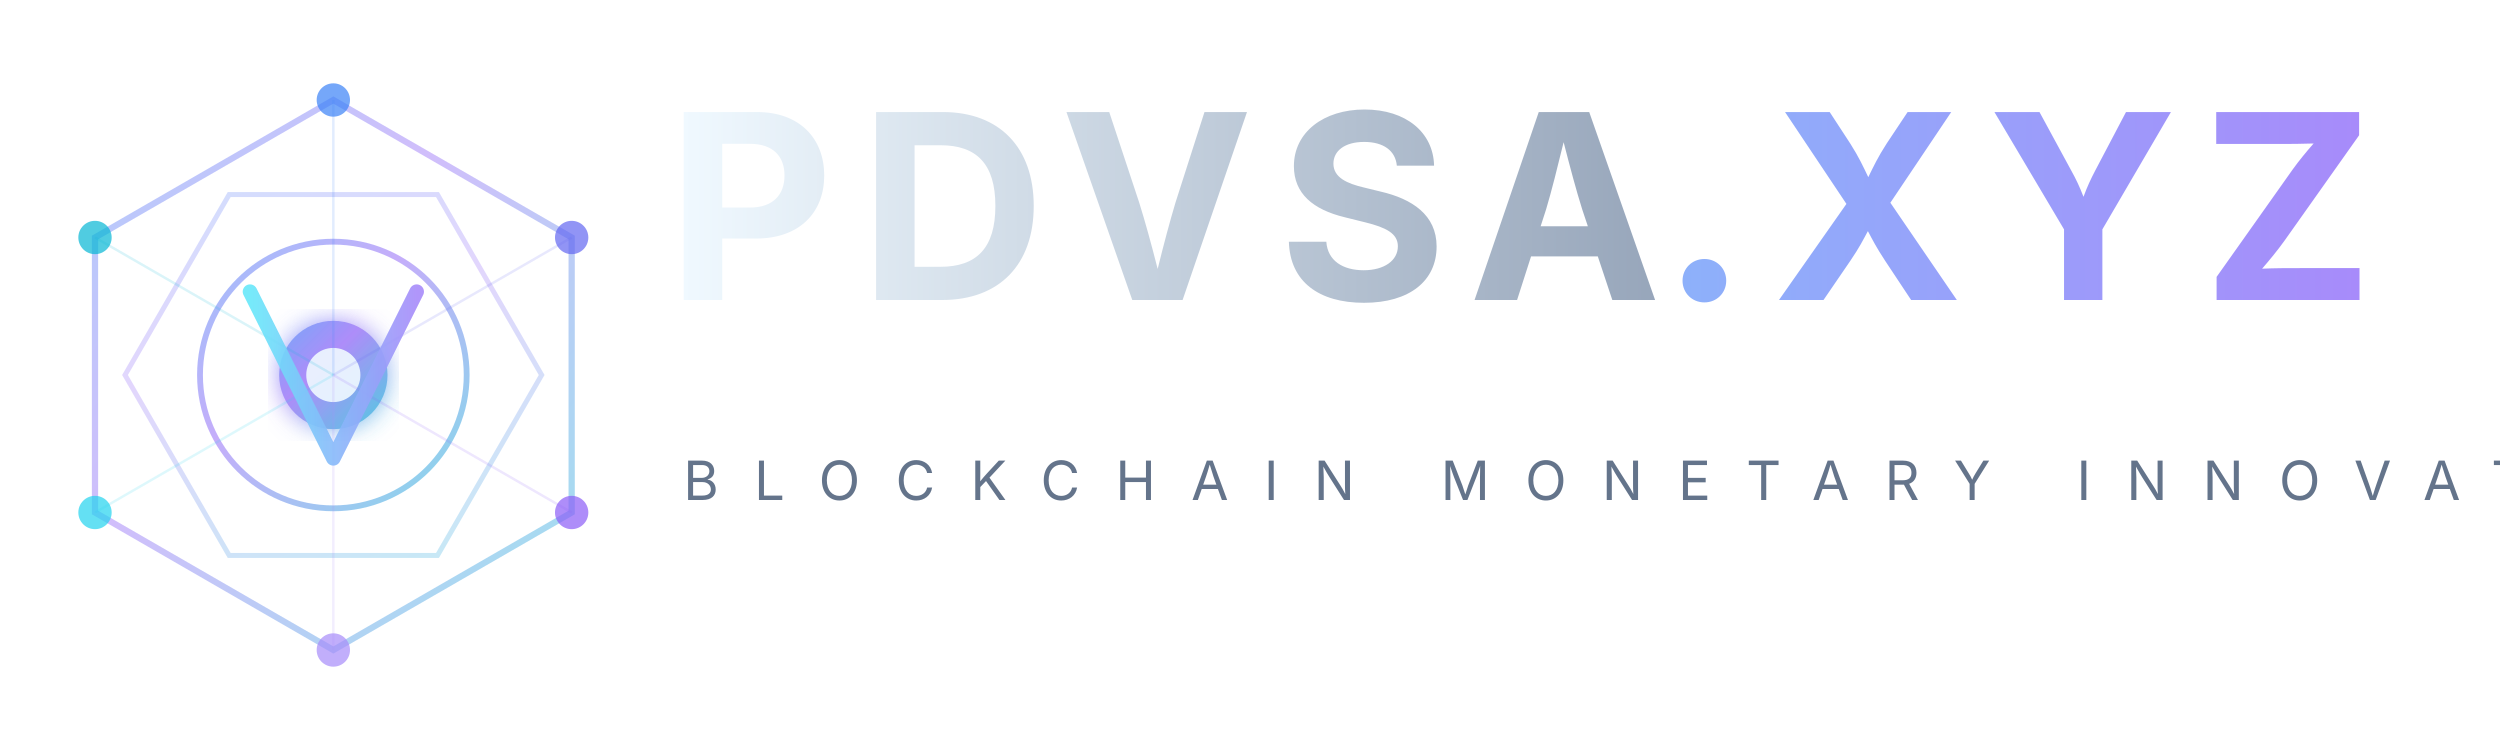
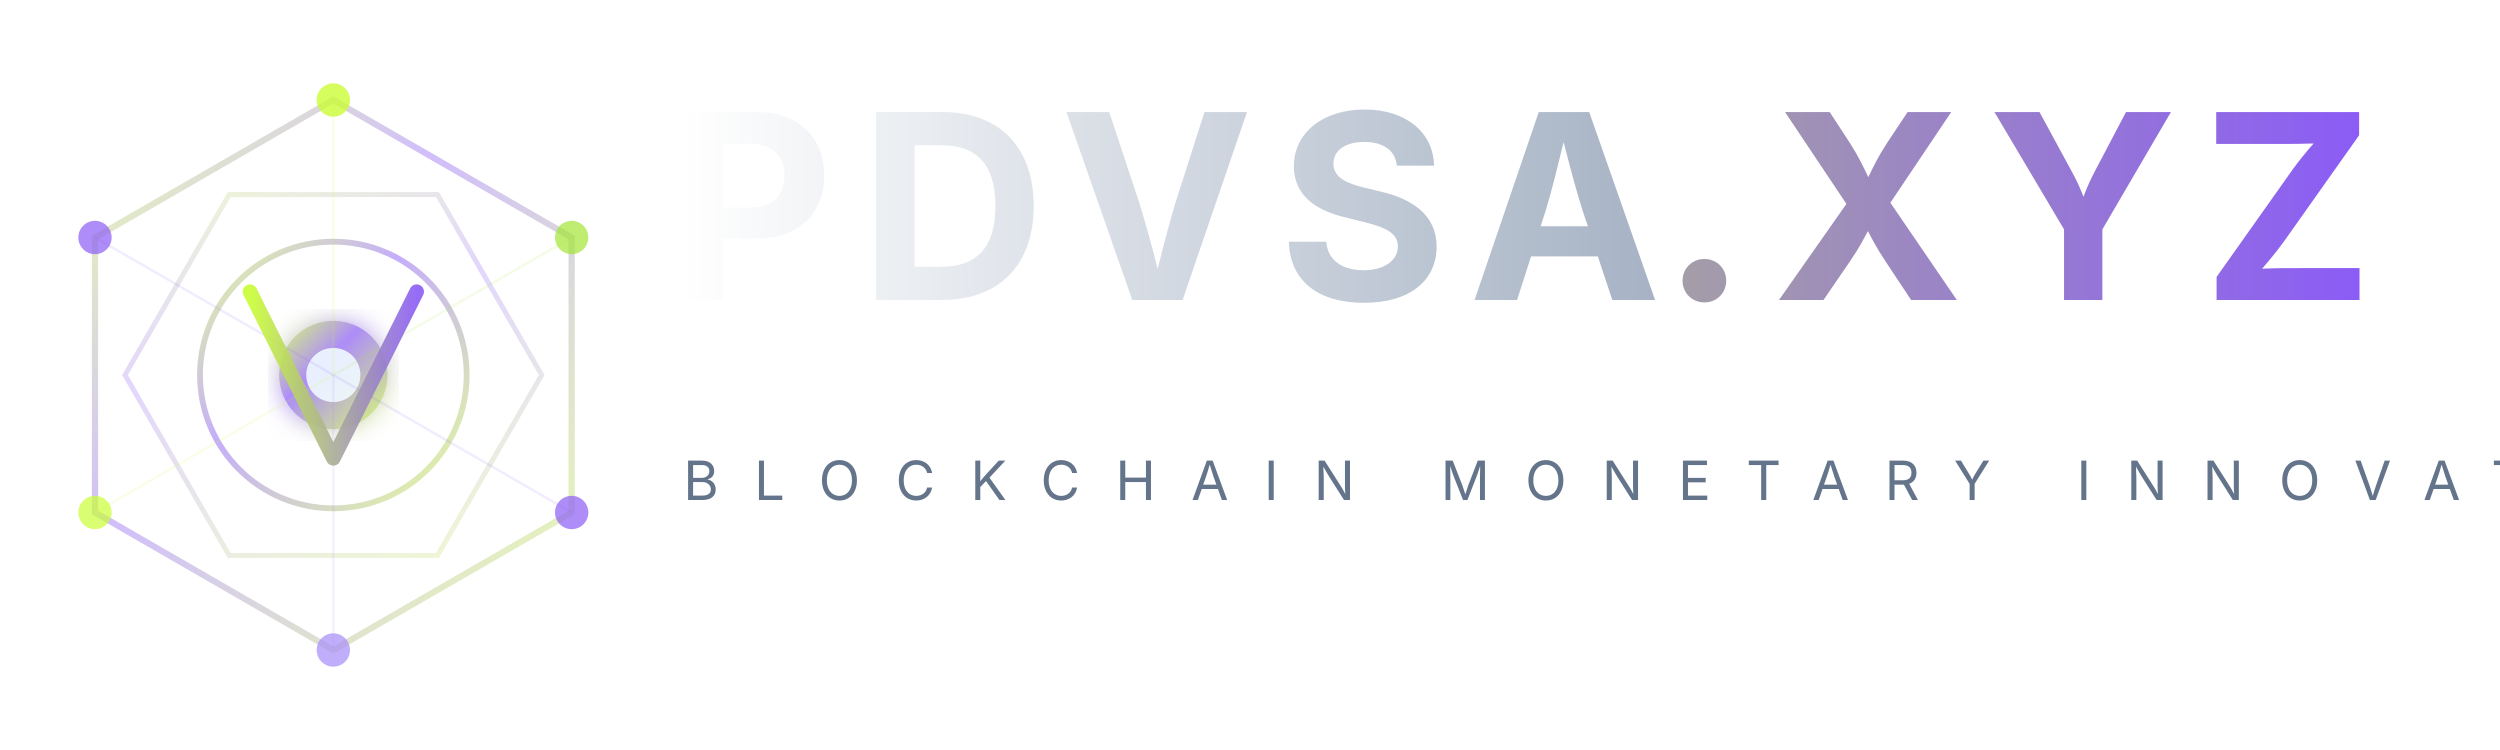
<svg xmlns="http://www.w3.org/2000/svg" viewBox="0 0 600 180">
  <defs>
    <linearGradient id="lg" x1="0%" y1="0%" x2="100%" y2="100%">
-       <stop offset="0%" stop-color="#3b82f6" />
+       <stop offset="0%" stop-color="#c9fd34" />
      <stop offset="40%" stop-color="#8b5cf6" />
-       <stop offset="100%" stop-color="#06b6d4" />
+       <stop offset="100%" stop-color="#c9fd34" />
    </linearGradient>
    <linearGradient id="lg2" x1="0%" y1="0%" x2="100%" y2="0%">
-       <stop offset="0%" stop-color="#f0f9ff" />
-       <stop offset="60%" stop-color="#94a3b8" />
+       <stop offset="0%" stop-color="#ffffff" />
+       <stop offset="70%" stop-color="#94a3b8" />
    </linearGradient>
    <linearGradient id="lg3" x1="0%" y1="0%" x2="100%" y2="0%">
-       <stop offset="0%" stop-color="#67e8f9" />
-       <stop offset="100%" stop-color="#a78bfa" />
+       <stop offset="0%" stop-color="#c9fd34" />
+       <stop offset="100%" stop-color="#8b5cf6" />
    </linearGradient>
    <filter id="glow">
      <feGaussianBlur stdDeviation="3" result="blur" />
      <feMerge>
        <feMergeNode in="blur" />
        <feMergeNode in="SourceGraphic" />
      </feMerge>
    </filter>
  </defs>
  <g transform="translate(80, 90)">
    <polygon points="0,-66 57.2,-33 57.2,33 0,66 -57.2,33 -57.2,-33" fill="none" stroke="url(#lg)" stroke-width="1.5" opacity=".4" />
    <polygon points="0,-50 43.3,-25 43.3,25 0,50 -43.3,25 -43.3,-25" fill="none" stroke="url(#lg)" stroke-width="1.2" opacity=".25" transform="rotate(30)" />
    <circle r="32" fill="none" stroke="url(#lg)" stroke-width="1.4" opacity=".5" />
    <circle r="13" fill="url(#lg)" opacity=".7" filter="url(#glow)" />
    <circle r="6.5" fill="#f0f9ff" opacity=".9" />
-     <circle cx="0" cy="-66" r="4" fill="#3b82f6" opacity=".7" />
-     <circle cx="57.2" cy="-33" r="4" fill="#6366f1" opacity=".7" />
+     <circle cx="0" cy="-66" r="4" fill="#c9fd34" opacity=".8" />
+     <circle cx="57.2" cy="-33" r="4" fill="#a3e635" opacity=".7" />
    <circle cx="57.2" cy="33" r="4" fill="#8b5cf6" opacity=".7" />
    <circle cx="0" cy="66" r="4" fill="#a78bfa" opacity=".7" />
-     <circle cx="-57.2" cy="33" r="4" fill="#22d3ee" opacity=".7" />
-     <circle cx="-57.2" cy="-33" r="4" fill="#06b6d4" opacity=".7" />
-     <line x1="0" y1="0" x2="0" y2="-66" stroke="#3b82f6" stroke-width=".6" opacity=".15" />
-     <line x1="0" y1="0" x2="57.2" y2="-33" stroke="#6366f1" stroke-width=".6" opacity=".15" />
-     <line x1="0" y1="0" x2="57.2" y2="33" stroke="#8b5cf6" stroke-width=".6" opacity=".15" />
-     <line x1="0" y1="0" x2="0" y2="66" stroke="#a78bfa" stroke-width=".6" opacity=".15" />
-     <line x1="0" y1="0" x2="-57.2" y2="33" stroke="#22d3ee" stroke-width=".6" opacity=".15" />
-     <line x1="0" y1="0" x2="-57.2" y2="-33" stroke="#06b6d4" stroke-width=".6" opacity=".15" />
+     <circle cx="-57.2" cy="33" r="4" fill="#c9fd34" opacity=".7" />
+     <circle cx="-57.2" cy="-33" r="4" fill="#8b5cf6" opacity=".7" />
+     <line x1="0" y1="0" x2="0" y2="-66" stroke="#c9fd34" stroke-width=".6" opacity=".12" />
+     <line x1="0" y1="0" x2="57.2" y2="-33" stroke="#a3e635" stroke-width=".6" opacity=".12" />
+     <line x1="0" y1="0" x2="57.2" y2="33" stroke="#8b5cf6" stroke-width=".6" opacity=".12" />
+     <line x1="0" y1="0" x2="0" y2="66" stroke="#a78bfa" stroke-width=".6" opacity=".12" />
+     <line x1="0" y1="0" x2="-57.2" y2="33" stroke="#c9fd34" stroke-width=".6" opacity=".12" />
+     <line x1="0" y1="0" x2="-57.2" y2="-33" stroke="#8b5cf6" stroke-width=".6" opacity=".12" />
    <path d="M-20,-20 L0,20 L20,-20" fill="none" stroke="url(#lg3)" stroke-width="3.5" stroke-linecap="round" stroke-linejoin="round" opacity=".9" />
  </g>
  <g transform="translate(160, 72)">
    <text font-family="'Orbitron', 'SF Pro Display', system-ui, sans-serif" font-weight="700" font-size="62" letter-spacing="6" fill="url(#lg2)" y="0">PDVSA<tspan fill="url(#lg3)">.XYZ</tspan>
    </text>
  </g>
  <text font-family="'Exo 2', 'Inter', system-ui, sans-serif" font-weight="400" font-size="13" letter-spacing="8.5" fill="#64748b" x="164" y="120">BLOCKCHAIN MONETARY INNOVATION</text>
  <line x1="164" y1="134" x2="582" y2="134" stroke="url(#lg)" stroke-width=".5" opacity=".2" />
</svg>
